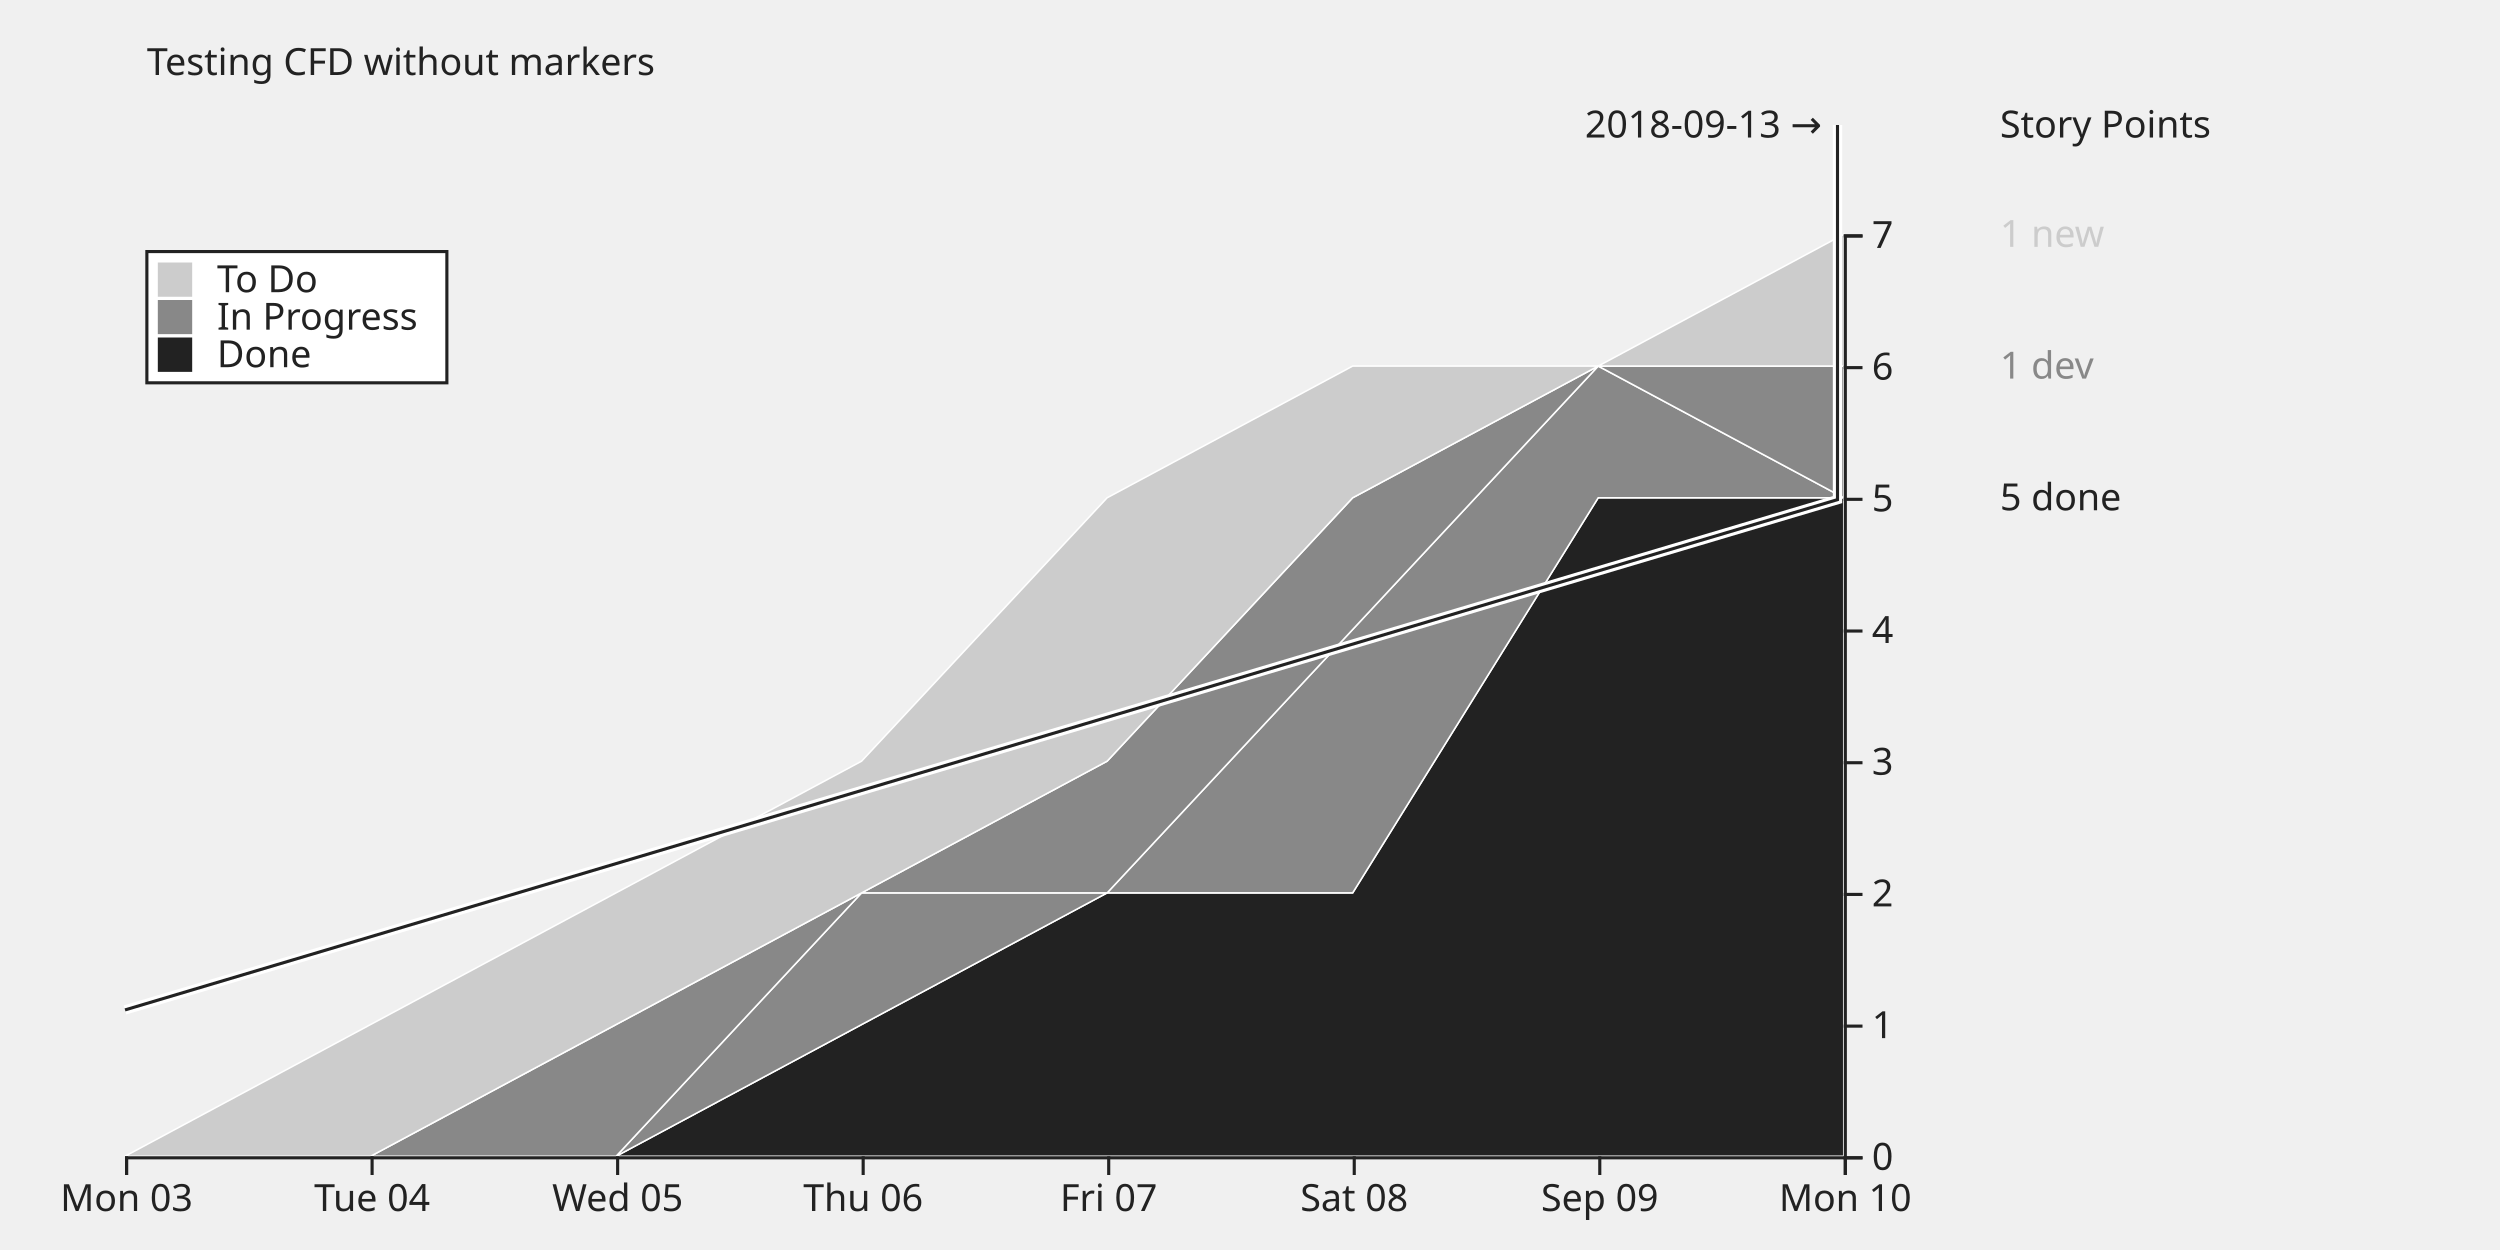
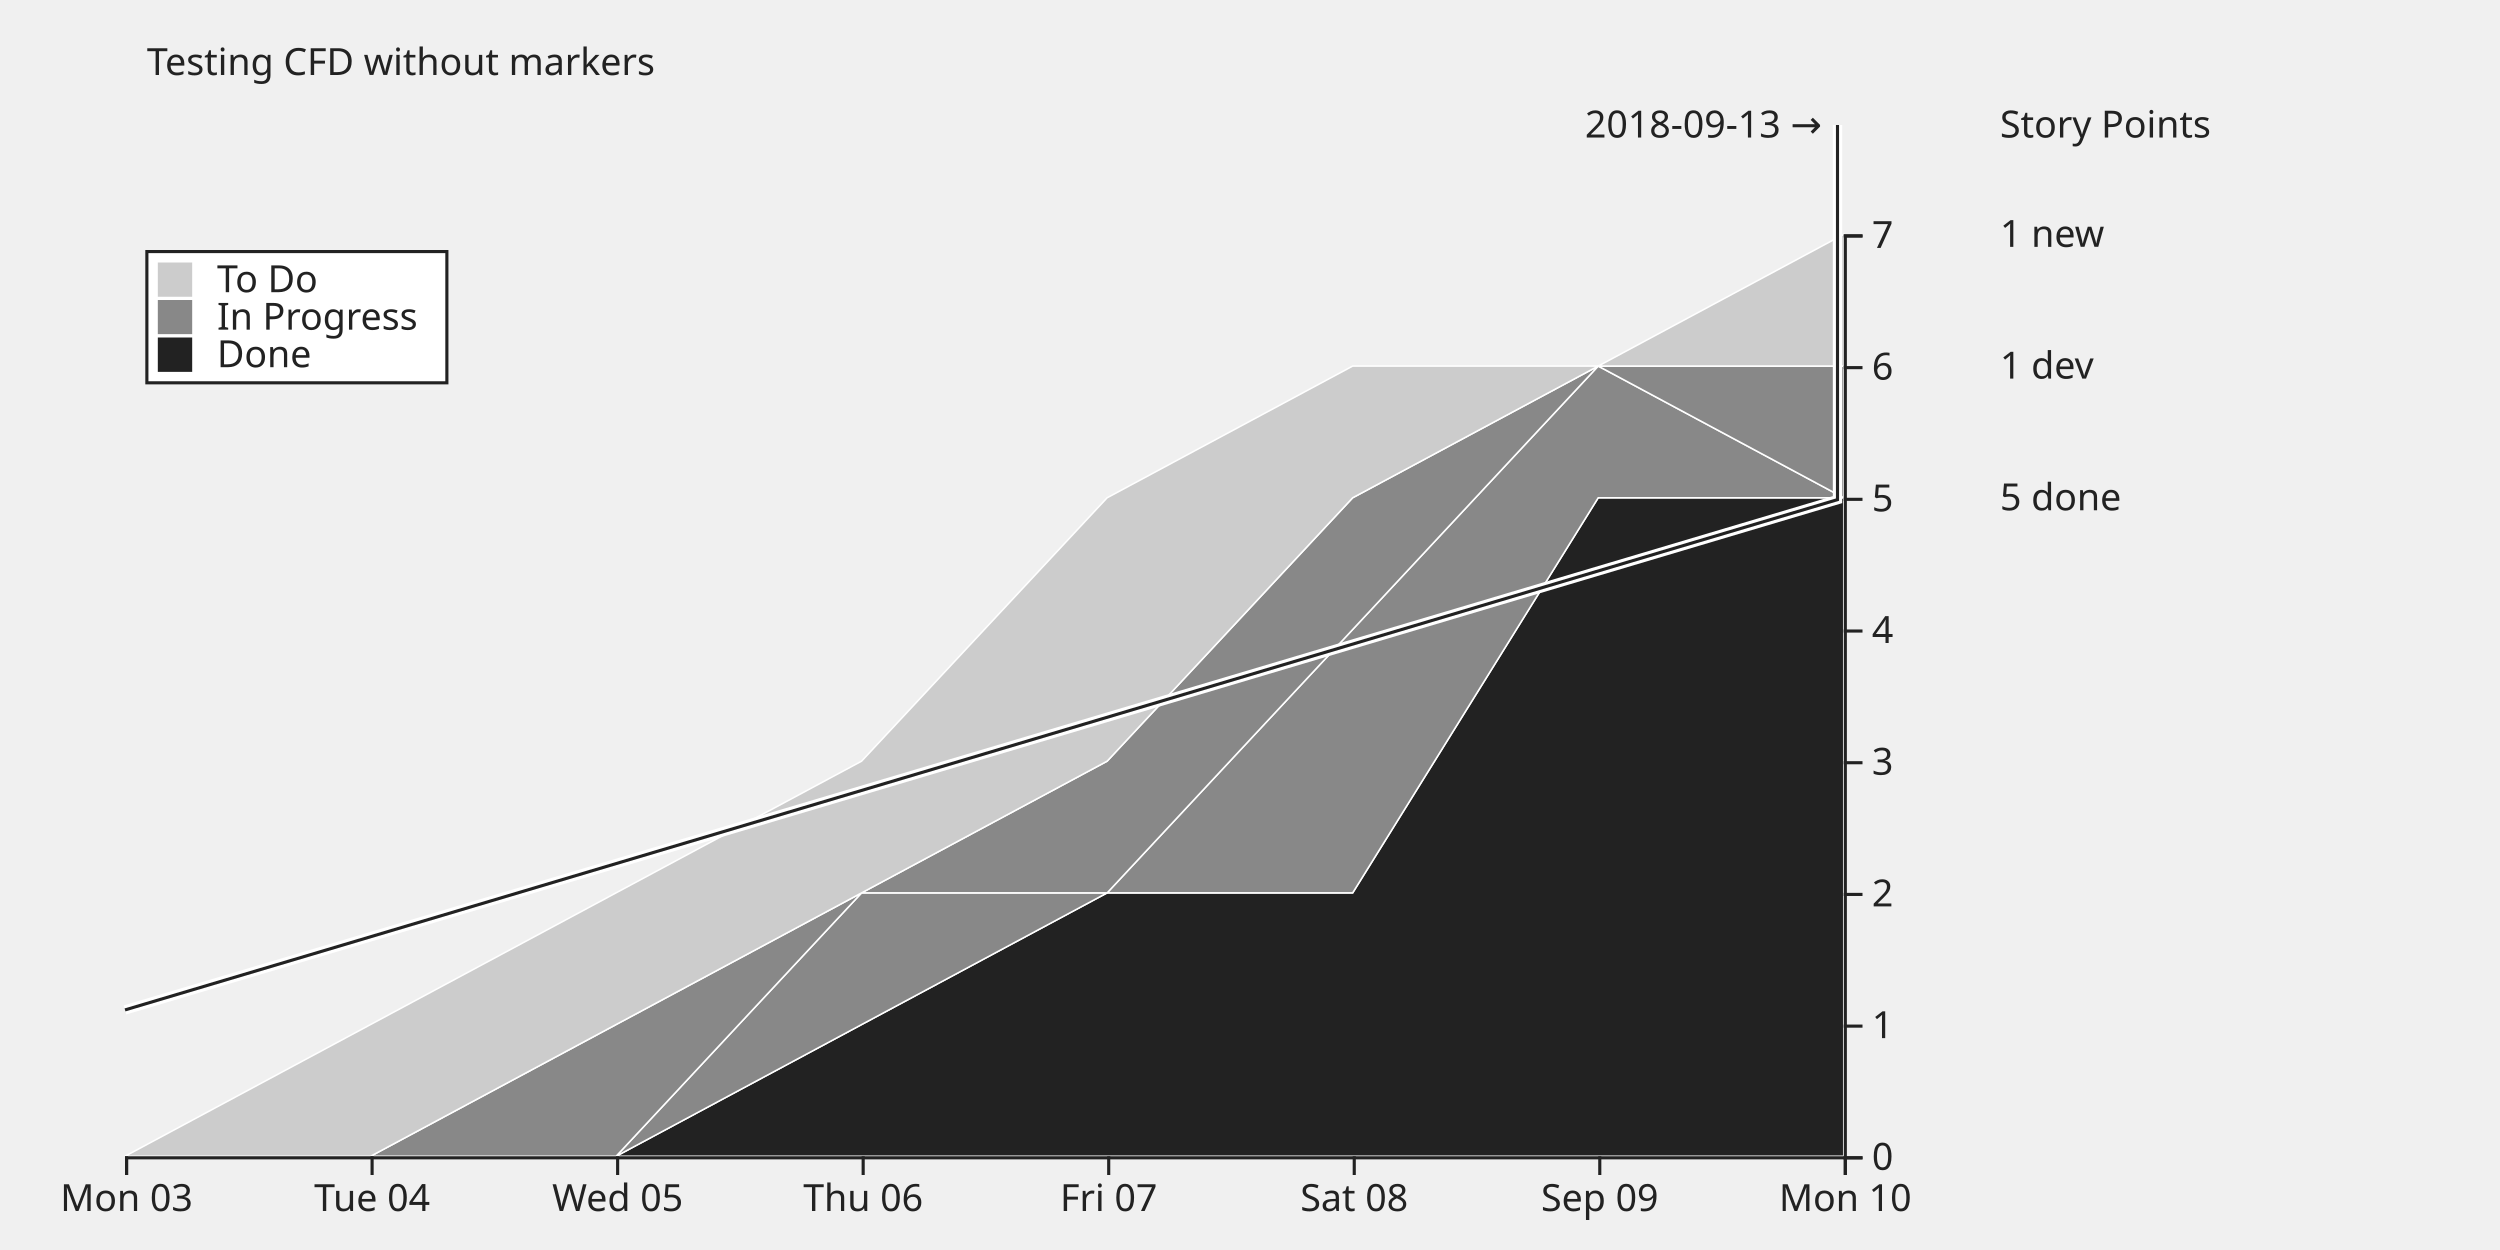
<svg xmlns="http://www.w3.org/2000/svg" width="800" height="400">
  <g transform="translate(40,75)">
    <g class="layer">
      <path class="area" style="fill: #222; stroke: #fff; stroke-width: .5;" d="M0,295L78.571,295L157.143,295L235.714,252.857L314.286,210.714L392.857,210.714L471.429,84.286L550,84.286L550,295L471.429,295L392.857,295L314.286,295L235.714,295L157.143,295L78.571,295L0,295Z" />
      <text x="600" y="84.286" dy="4px" font-size="12px" font-family="sans-serif" style="text-anchor: start; fill: #222;">5 done</text>
    </g>
    <g class="layer">
      <path class="area" style="fill: #888; stroke: #fff; stroke-width: .5;" d="M0,295L78.571,295L157.143,295L235.714,210.714L314.286,210.714L392.857,126.429L471.429,42.143L550,84.286L550,84.286L471.429,84.286L392.857,210.714L314.286,210.714L235.714,252.857L157.143,295L78.571,295L0,295Z" />
    </g>
    <g class="layer">
      <path class="area" style="fill: #888; stroke: #fff; stroke-width: .5;" d="M0,295L78.571,295L157.143,252.857L235.714,210.714L314.286,168.571L392.857,84.286L471.429,42.143L550,42.143L550,84.286L471.429,42.143L392.857,126.429L314.286,210.714L235.714,210.714L157.143,295L78.571,295L0,295Z" />
-       <text x="600" y="42.143" dy="4px" font-size="12px" font-family="sans-serif" style="text-anchor: start; fill: #888;">1 dev</text>
+       <text x="600" y="42.143" dy="4px" font-size="12px" font-family="sans-serif" style="text-anchor: start; fill: #222;">1 dev</text>
    </g>
    <g class="layer">
      <path class="area" style="fill: #ccc; stroke: #fff; stroke-width: .5;" d="M0,295L78.571,252.857L157.143,210.714L235.714,168.571L314.286,84.286L392.857,42.143L471.429,42.143L550,0L550,42.143L471.429,42.143L392.857,84.286L314.286,168.571L235.714,210.714L157.143,252.857L78.571,295L0,295Z" />
-       <text x="600" y="0" dy="4px" font-size="12px" font-family="sans-serif" style="text-anchor: start; fill: #ccc;">1 new</text>
+       <text x="600" y="0" dy="4px" font-size="12px" font-family="sans-serif" style="text-anchor: start; fill: #222;">1 new</text>
    </g>
    <path d="M0,248.175L548,84.882L548,-35" fill="none" style="stroke-width: 3; stroke: #fff;" />
    <path d="M0,248.175L548,84.882L548,-35" fill="none" style="stroke-width: 1; stroke: #222;" />
    <text x="543" y="-35" dy="4px" font-size="12" font-family="sans-serif" style="text-anchor: end; fill: #222;">2018-09-13 →</text>
    <g transform="translate(0,295)" fill="none" font-size="10" font-family="sans-serif" text-anchor="middle">
      <path class="domain" stroke="currentColor" d="M0.5,6V0.5H550.5V6" style="stroke: #222;" />
      <g class="tick" opacity="1" transform="translate(0.5,0)">
        <line stroke="currentColor" y2="6" style="stroke: #222;" />
        <text fill="currentColor" y="9" dy="0.71em" style="fill: #222;" font-size="12px" font-family="sans-serif">Mon 03</text>
      </g>
      <g class="tick" opacity="1" transform="translate(79.07143,0)">
        <line stroke="currentColor" y2="6" style="stroke: #222;" />
        <text fill="currentColor" y="9" dy="0.71em" style="fill: #222;" font-size="12px" font-family="sans-serif">Tue 04</text>
      </g>
      <g class="tick" opacity="1" transform="translate(157.6429,0)">
        <line stroke="currentColor" y2="6" style="stroke: #222;" />
        <text fill="currentColor" y="9" dy="0.71em" style="fill: #222;" font-size="12px" font-family="sans-serif">Wed 05</text>
      </g>
      <g class="tick" opacity="1" transform="translate(236.2143,0)">
        <line stroke="currentColor" y2="6" style="stroke: #222;" />
        <text fill="currentColor" y="9" dy="0.71em" style="fill: #222;" font-size="12px" font-family="sans-serif">Thu 06</text>
      </g>
      <g class="tick" opacity="1" transform="translate(314.7857,0)">
        <line stroke="currentColor" y2="6" style="stroke: #222;" />
        <text fill="currentColor" y="9" dy="0.71em" style="fill: #222;" font-size="12px" font-family="sans-serif">Fri 07</text>
      </g>
      <g class="tick" opacity="1" transform="translate(393.3571,0)">
        <line stroke="currentColor" y2="6" style="stroke: #222;" />
        <text fill="currentColor" y="9" dy="0.71em" style="fill: #222;" font-size="12px" font-family="sans-serif">Sat 08</text>
      </g>
      <g class="tick" opacity="1" transform="translate(471.9286,0)">
        <line stroke="currentColor" y2="6" style="stroke: #222;" />
        <text fill="currentColor" y="9" dy="0.71em" style="fill: #222;" font-size="12px" font-family="sans-serif">Sep 09</text>
      </g>
      <g class="tick" opacity="1" transform="translate(550.5,0)">
        <line stroke="currentColor" y2="6" style="stroke: #222;" />
        <text fill="currentColor" y="9" dy="0.71em" style="fill: #222;" font-size="12px" font-family="sans-serif">Mon 10</text>
      </g>
    </g>
    <g transform="translate(550 ,0)" fill="none" font-size="10" font-family="sans-serif" text-anchor="start">
      <path class="domain" stroke="currentColor" d="M6,295.5H0.5V0.5H6" style="stroke: #222;" />
      <g class="tick" opacity="1" transform="translate(0,295.5)">
        <line stroke="currentColor" x2="6" style="stroke: #222;" />
        <text fill="currentColor" x="9" dy="0.32em" style="fill: #222;" font-size="12px" font-family="sans-serif">0</text>
      </g>
      <g class="tick" opacity="1" transform="translate(0,253.3571)">
        <line stroke="currentColor" x2="6" style="stroke: #222;" />
        <text fill="currentColor" x="9" dy="0.32em" style="fill: #222;" font-size="12px" font-family="sans-serif">1</text>
      </g>
      <g class="tick" opacity="1" transform="translate(0,211.2143)">
        <line stroke="currentColor" x2="6" style="stroke: #222;" />
        <text fill="currentColor" x="9" dy="0.32em" style="fill: #222;" font-size="12px" font-family="sans-serif">2</text>
      </g>
      <g class="tick" opacity="1" transform="translate(0,169.0714)">
        <line stroke="currentColor" x2="6" style="stroke: #222;" />
        <text fill="currentColor" x="9" dy="0.32em" style="fill: #222;" font-size="12px" font-family="sans-serif">3</text>
      </g>
      <g class="tick" opacity="1" transform="translate(0,126.9286)">
        <line stroke="currentColor" x2="6" style="stroke: #222;" />
        <text fill="currentColor" x="9" dy="0.32em" style="fill: #222;" font-size="12px" font-family="sans-serif">4</text>
      </g>
      <g class="tick" opacity="1" transform="translate(0,84.78571)">
        <line stroke="currentColor" x2="6" style="stroke: #222;" />
        <text fill="currentColor" x="9" dy="0.32em" style="fill: #222;" font-size="12px" font-family="sans-serif">5</text>
      </g>
      <g class="tick" opacity="1" transform="translate(0,42.64286)">
        <line stroke="currentColor" x2="6" style="stroke: #222;" />
        <text fill="currentColor" x="9" dy="0.32em" style="fill: #222;" font-size="12px" font-family="sans-serif">6</text>
      </g>
      <g class="tick" opacity="1" transform="translate(0,0.5)">
        <line stroke="currentColor" x2="6" style="stroke: #222;" />
        <text fill="currentColor" x="9" dy="0.32em" style="fill: #222;" font-size="12px" font-family="sans-serif">7</text>
      </g>
    </g>
    <text x="7" y="-55" dy="4px" font-size="12px" font-family="sans-serif" style="text-anchor: start; fill: #222;">Testing CFD without markers</text>
    <rect x="7" y="5.5" width="96" height="42" style="fill: #fff; stroke: #222;" />
    <rect x="10" y="8.5" width="12" height="12" style="fill: #ccc; stroke: #fff;" />
    <text x="29.44" y="14.5" dy="4px" font-size="12px" font-family="sans-serif" style="text-anchor: start; fill: #222;">To Do</text>
    <rect x="10" y="20.5" width="12" height="12" style="fill: #888; stroke: #fff;" />
    <text x="29.44" y="26.5" dy="4px" font-size="12px" font-family="sans-serif" style="text-anchor: start; fill: #222;">In Progress</text>
    <rect x="10" y="32.5" width="12" height="12" style="fill: #222; stroke: #fff;" />
    <text x="29.44" y="38.5" dy="4px" font-size="12px" font-family="sans-serif" style="text-anchor: start; fill: #222;">Done</text>
    <text x="600" y="-35" dy="4px" font-size="12px" font-family="sans-serif" style="text-anchor: start; fill: #222;">Story Points</text>
    <rect fill="#fff" stroke="#222" class="focus-item" width="12" height="12" style="display: none;" />
    <text dy="4px" font-size="12px" font-family="sans-serif" style="text-anchor: start; fill: #222; display: none;" />
    <text dy="4px" font-size="12px" font-family="sans-serif" style="text-anchor: start; fill: #222; display: none;" />
    <text dy="4px" font-size="12px" font-family="sans-serif" style="text-anchor: start; fill: #222; display: none;" />
    <text dy="4px" font-size="12px" font-family="sans-serif" style="text-anchor: start; fill: #222; display: none;" />
    <text dy="4px" font-size="12px" font-family="sans-serif" style="text-anchor: start; fill: #222; display: none;" />
    <text dy="4px" font-size="12px" font-family="sans-serif" style="text-anchor: start; fill: #222; display: none;" />
    <text dy="4px" font-size="12px" font-family="sans-serif" style="text-anchor: start; fill: #222; display: none;" />
    <text dy="4px" font-size="12px" font-family="sans-serif" style="text-anchor: start; fill: #222; display: none;" />
    <text dy="4px" font-size="12px" font-family="sans-serif" style="text-anchor: start; fill: #222; display: none;" />
    <text dy="4px" font-size="12px" font-family="sans-serif" style="text-anchor: start; fill: #222; display: none;" />
    <text dy="4px" font-size="12px" font-family="sans-serif" style="text-anchor: start; fill: #222; display: none;" />
    <text dy="4px" font-size="12px" font-family="sans-serif" style="text-anchor: start; fill: #222; display: none;" />
    <text dy="4px" font-size="12px" font-family="sans-serif" style="text-anchor: start; fill: #222; display: none;" />
    <text dy="4px" font-size="12px" font-family="sans-serif" style="text-anchor: start; fill: #222; display: none;" />
    <text dy="4px" font-size="12px" font-family="sans-serif" style="text-anchor: start; fill: #222; display: none;" />
    <text dy="4px" font-size="12px" font-family="sans-serif" style="text-anchor: start; fill: #222; display: none;" />
    <text dy="4px" font-size="12px" font-family="sans-serif" style="text-anchor: start; fill: #222; display: none;" />
    <text dy="4px" font-size="12px" font-family="sans-serif" style="text-anchor: start; fill: #222; display: none;" />
    <text dy="4px" font-size="12px" font-family="sans-serif" style="text-anchor: start; fill: #222; display: none;" />
    <text dy="4px" font-size="12px" font-family="sans-serif" style="text-anchor: start; fill: #222; display: none;" />
    <text dy="4px" font-size="12px" font-family="sans-serif" style="text-anchor: start; fill: #222; display: none;" />
    <text dy="4px" font-size="12px" font-family="sans-serif" style="text-anchor: start; fill: #222; display: none;" />
    <text dy="4px" font-size="12px" font-family="sans-serif" style="text-anchor: start; fill: #222; display: none;" />
    <text dy="4px" font-size="12px" font-family="sans-serif" style="text-anchor: start; fill: #222; display: none;" />
    <text dy="4px" font-size="12px" font-family="sans-serif" style="text-anchor: start; fill: #222; display: none;" />
    <text dy="4px" font-size="12px" font-family="sans-serif" style="text-anchor: start; fill: #222; display: none;" />
    <text dy="4px" font-size="12px" font-family="sans-serif" style="text-anchor: start; fill: #222; display: none;" />
    <text dy="4px" font-size="12px" font-family="sans-serif" style="text-anchor: start; fill: #222; display: none;" />
    <text dy="4px" font-size="12px" font-family="sans-serif" style="text-anchor: start; fill: #222; display: none;" />
    <text dy="4px" font-size="12px" font-family="sans-serif" style="text-anchor: start; fill: #222; display: none;" />
    <text dy="4px" font-size="12px" font-family="sans-serif" style="text-anchor: start; fill: #222; display: none;" />
    <text dy="4px" font-size="12px" font-family="sans-serif" style="text-anchor: start; fill: #222; display: none;" />
    <text dy="4px" font-size="12px" font-family="sans-serif" style="text-anchor: start; fill: #222; display: none;" />
    <text dy="4px" font-size="12px" font-family="sans-serif" style="text-anchor: start; fill: #222; display: none;" />
    <text dy="4px" font-size="12px" font-family="sans-serif" style="text-anchor: start; fill: #222; display: none;" />
    <text dy="4px" font-size="12px" font-family="sans-serif" style="text-anchor: start; fill: #222; display: none;" />
    <text dy="4px" font-size="12px" font-family="sans-serif" style="text-anchor: start; fill: #222; display: none;" />
    <text dy="4px" font-size="12px" font-family="sans-serif" style="text-anchor: start; fill: #222; display: none;" />
    <text dy="4px" font-size="12px" font-family="sans-serif" style="text-anchor: start; fill: #222; display: none;" />
    <text dy="4px" font-size="12px" font-family="sans-serif" style="text-anchor: start; fill: #222; display: none;" />
    <line style="display: none; stroke-width: 3; stroke: #fff;" />
    <line style="display: none; stroke-width: 1; stroke: #222;" />
    <rect width="550" height="295" fill="transparent" />
  </g>
</svg>
